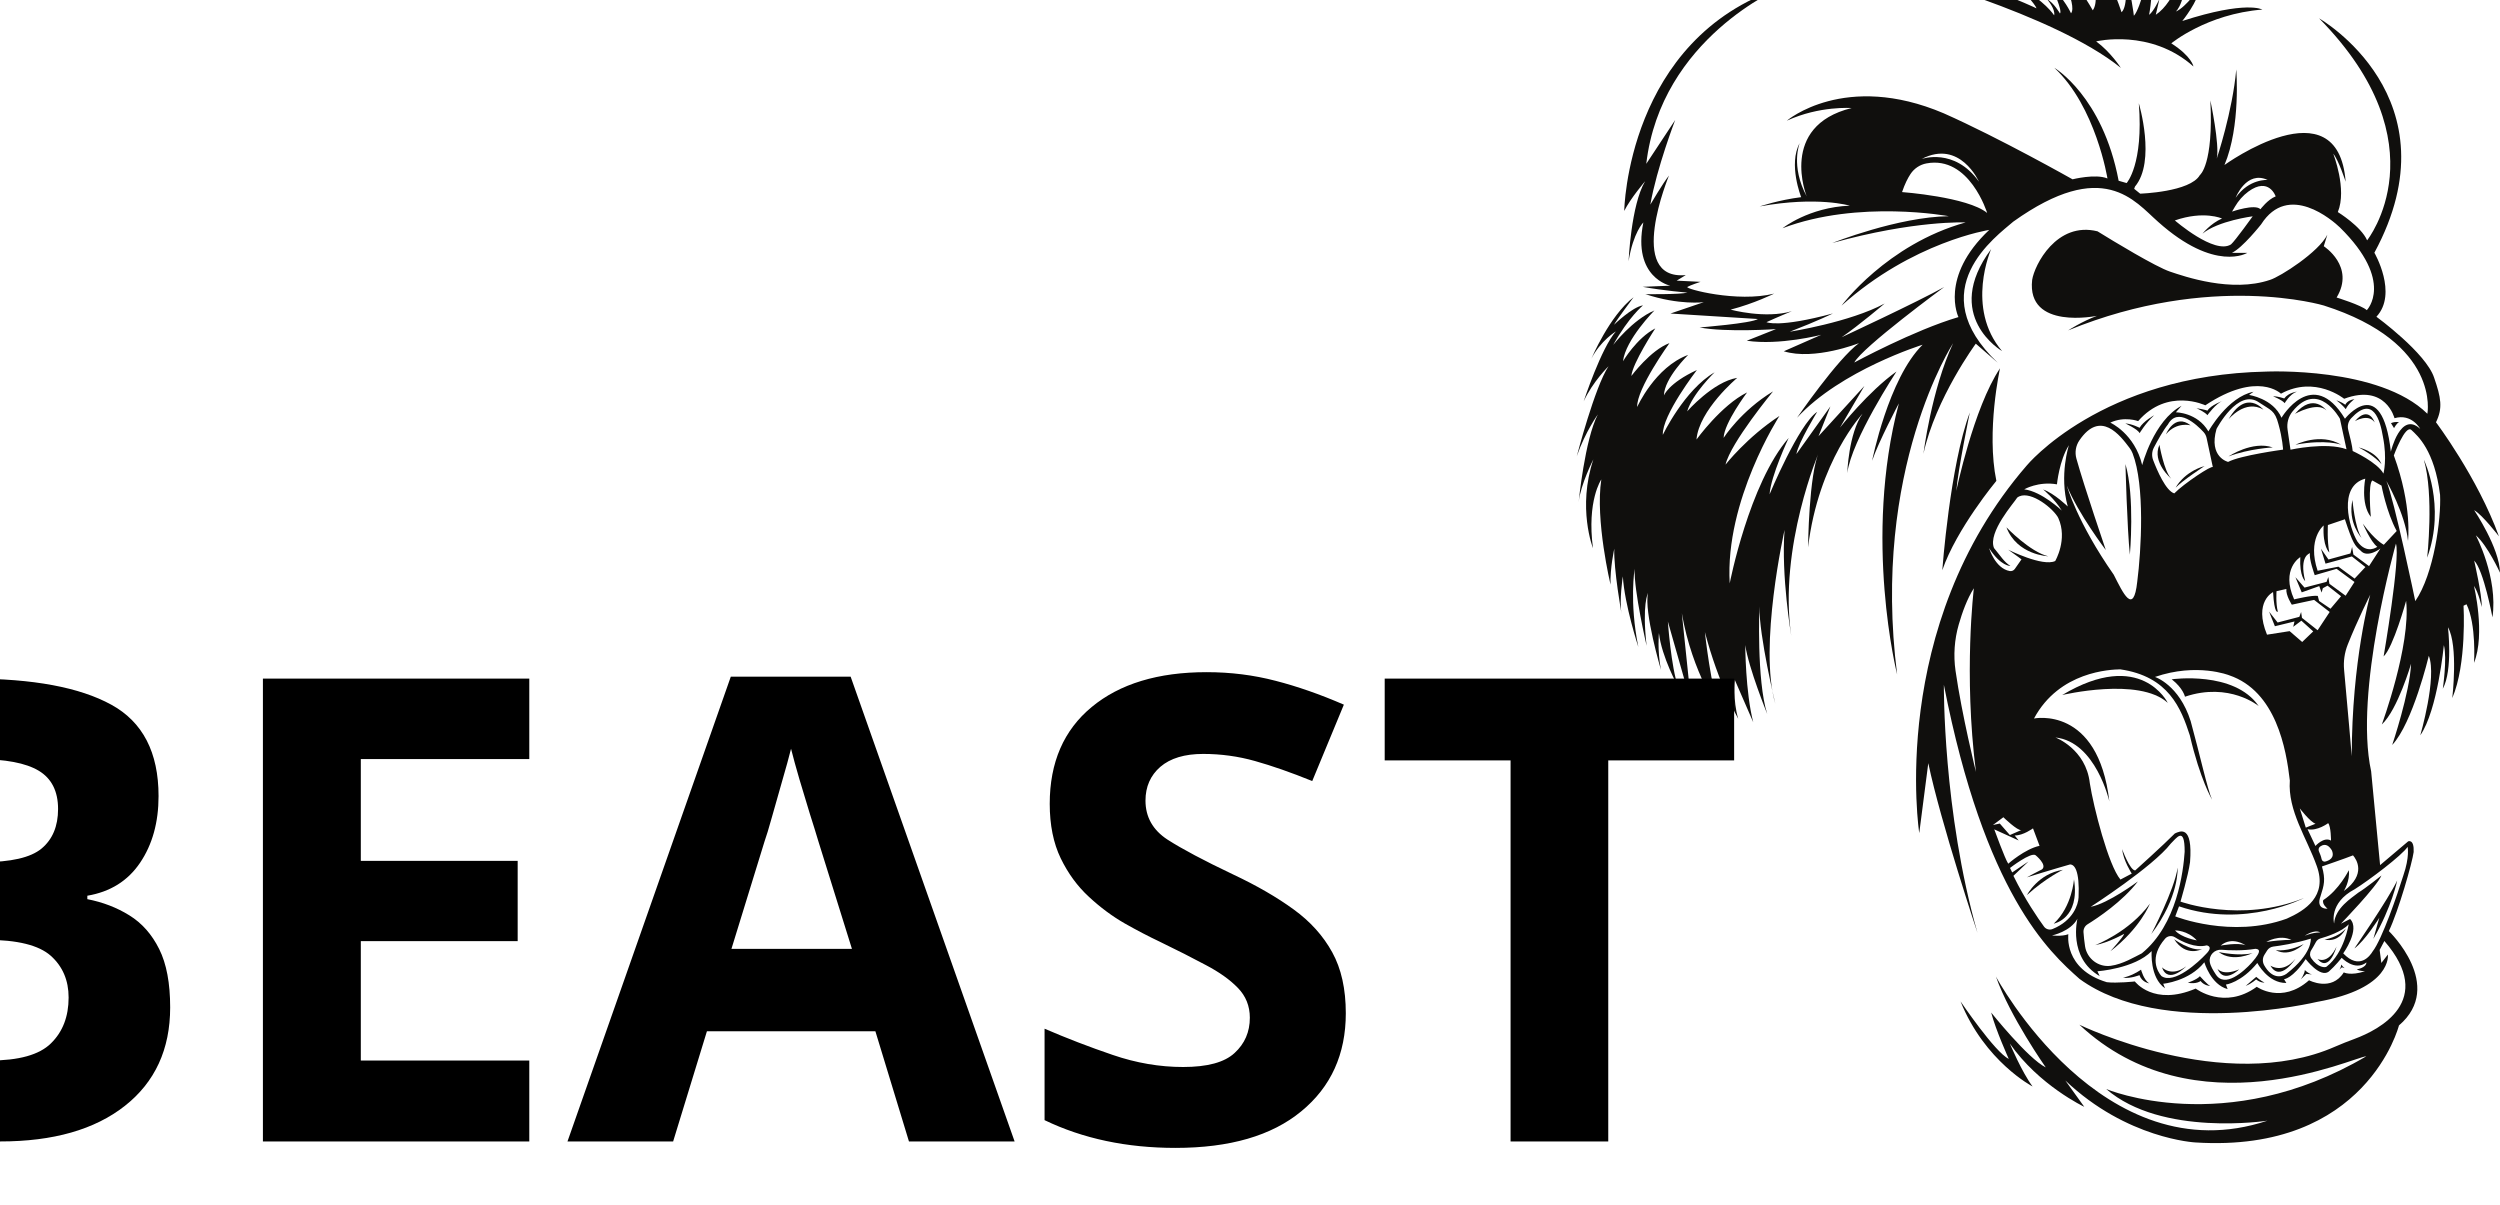
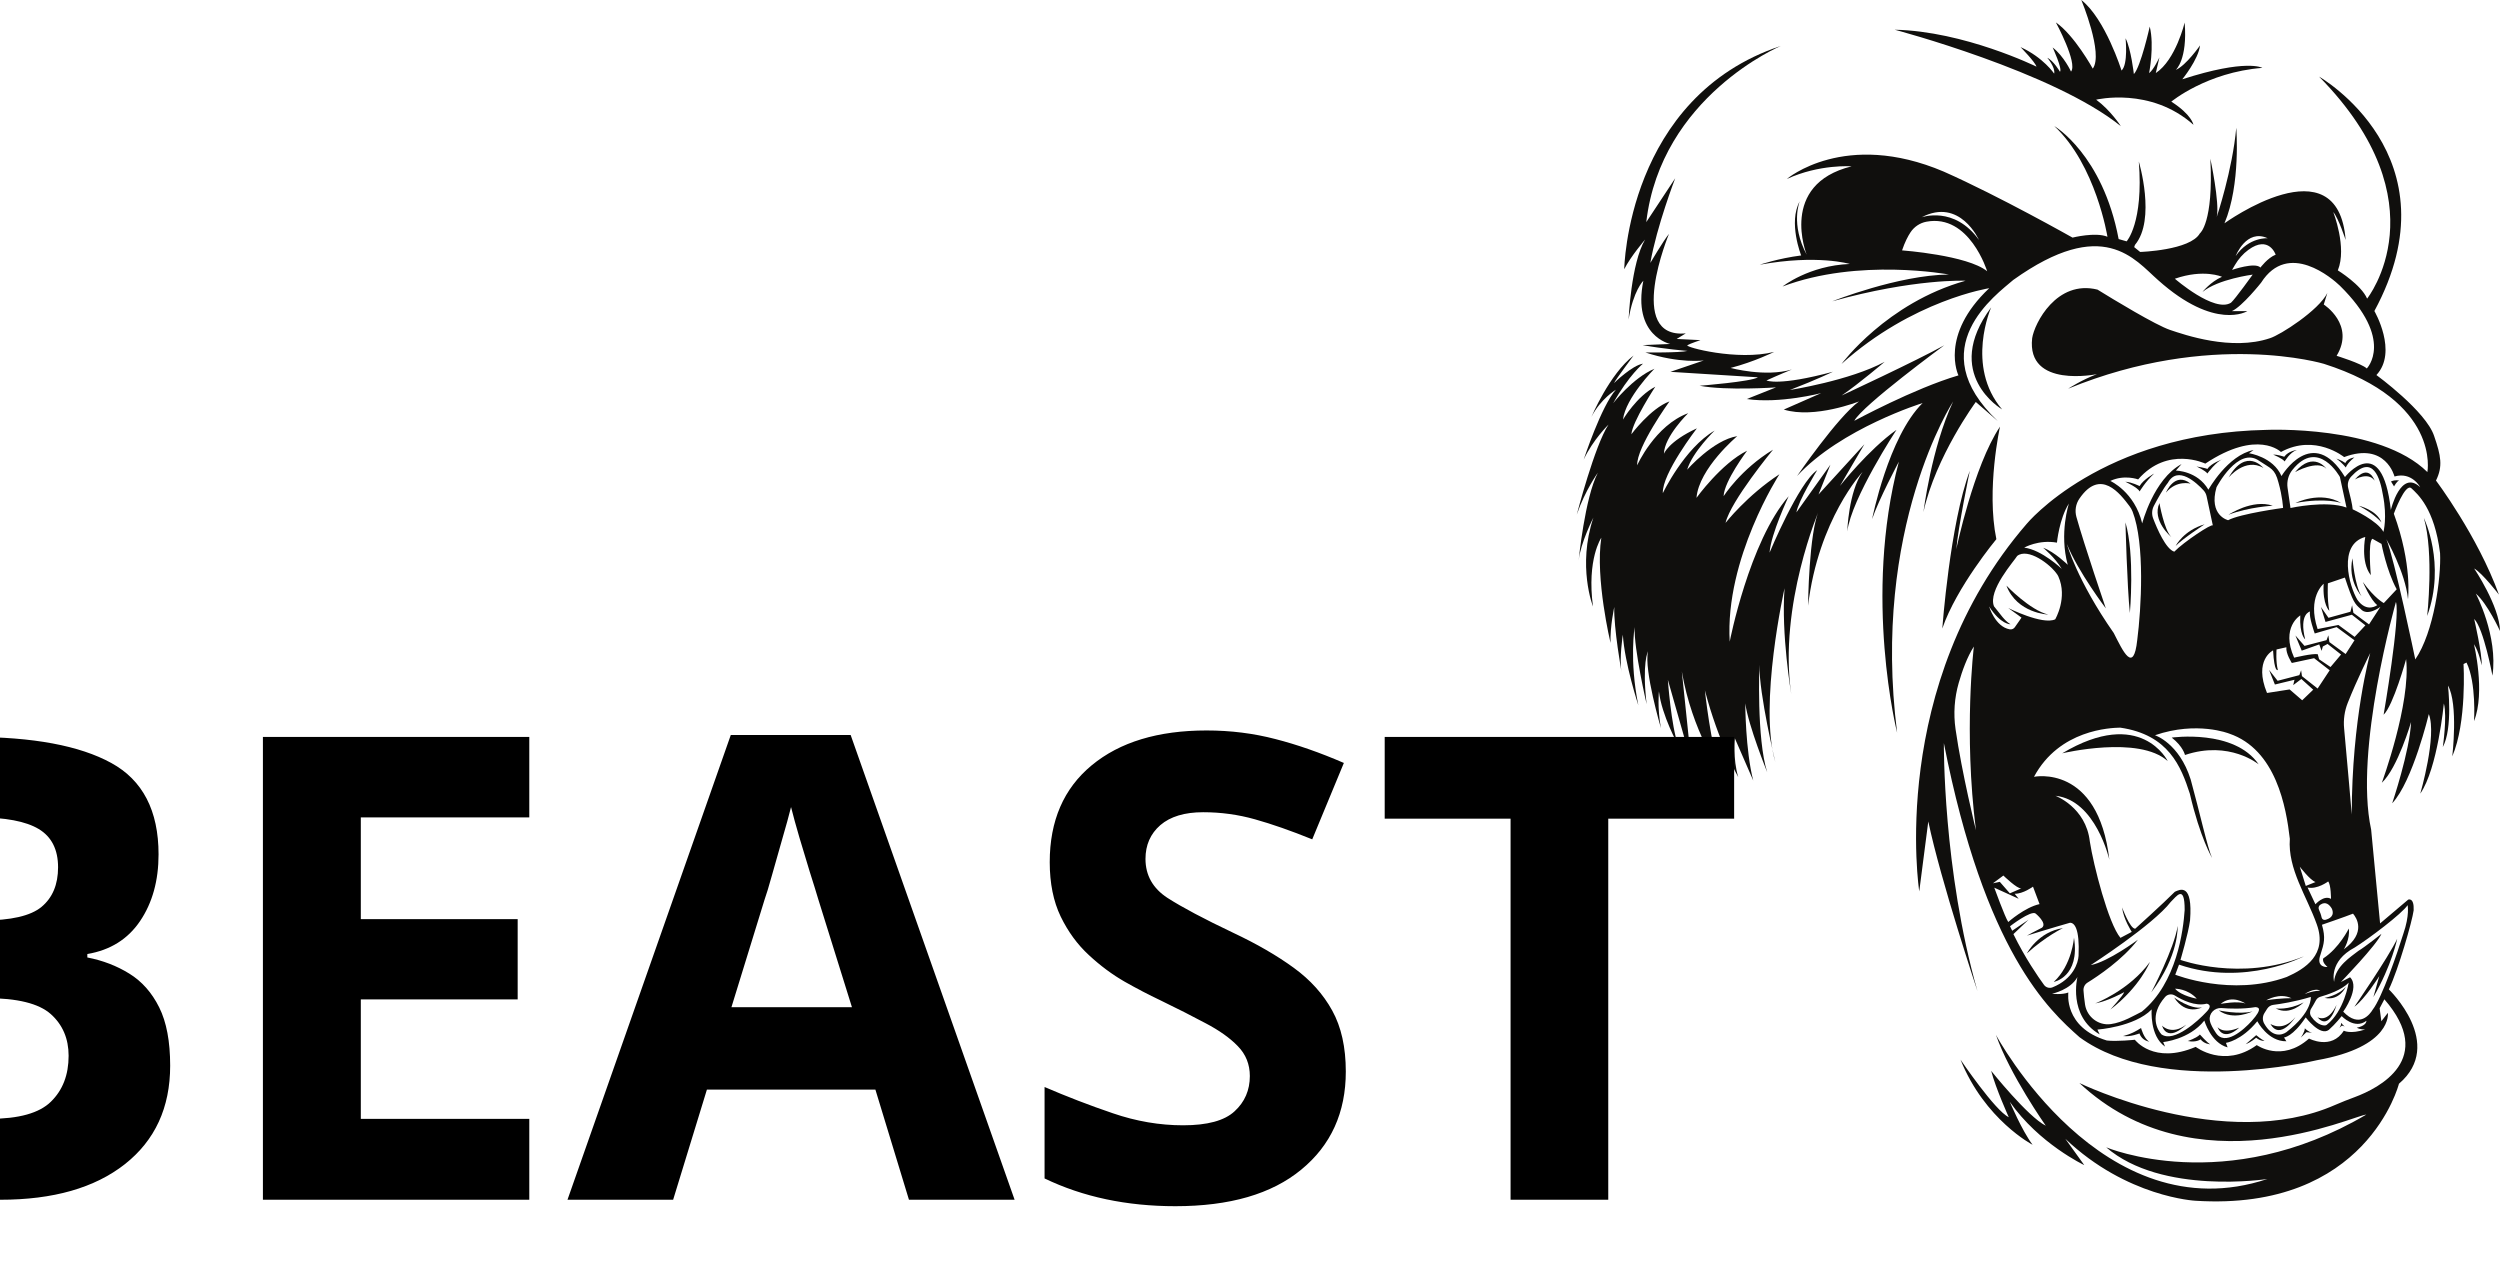
- <svg xmlns="http://www.w3.org/2000/svg" xmlns:xlink="http://www.w3.org/1999/xlink" width="181.543mm" height="87.44mm" viewBox="0 0 181.543 87.44" version="1.1" id="svg8">
+ <svg xmlns="http://www.w3.org/2000/svg" xmlns:xlink="http://www.w3.org/1999/xlink" width="181.543mm" height="91.599mm" viewBox="0 0 181.543 91.599" version="1.1" id="svg8">
  <defs id="defs2">
    <linearGradient id="I">
      <stop id="c" />
      <stop stop-opacity="0" id="d" offset="1" />
    </linearGradient>
    <linearGradient id="J">
      <stop stop-color="#737373" id="e" />
      <stop stop-opacity="0" stop-color="#737373" id="f" offset="1" />
    </linearGradient>
    <linearGradient id="K">
      <stop stop-color="#555" id="g" />
      <stop stop-color="#bbb" id="h" offset="1" />
    </linearGradient>
    <linearGradient id="L">
      <stop stop-color="#afafaf" id="i" />
      <stop stop-color="#888" id="j" offset="1" />
    </linearGradient>
    <linearGradient id="M">
      <stop stop-color="#eee" id="k" />
      <stop stop-opacity="0" stop-color="#eee" id="l" offset="1" />
    </linearGradient>
    <linearGradient id="N">
      <stop stop-color="#8f6b32" id="m" />
      <stop stop-color="#80602c" id="n" offset="1" />
    </linearGradient>
    <linearGradient id="O">
      <stop stop-color="#ddd" id="o" />
      <stop stop-color="#c0c0c0" id="p" offset="1" />
    </linearGradient>
    <linearGradient id="P">
      <stop stop-opacity="0.6" stop-color="#eee" id="q" />
      <stop stop-opacity="0" stop-color="#eee" id="r" offset="1" />
    </linearGradient>
    <linearGradient id="Q">
      <stop stop-color="#fff" id="s" />
      <stop stop-opacity="0" stop-color="#fff" id="t" offset="1" />
    </linearGradient>
    <linearGradient y2="6037.53" x2="2375.5" y1="6145.31" x1="2482.96" gradientUnits="userSpaceOnUse" id="R" xlink:href="#I" />
    <radialGradient gradientUnits="userSpaceOnUse" gradientTransform="matrix(1.495297,-0.03240257,0.02371273,1.094283,-13.24193,-4.885029)" r="51.641" cy="-3.334" cx="43.893" id="S" xlink:href="#Q" />
    <radialGradient gradientUnits="userSpaceOnUse" gradientTransform="matrix(3.997274,-0.03923134,0.00832319,0.8480486,-269.4891,9.04246)" r="30.466" cy="0.354" cx="98.89" id="T" xlink:href="#P" />
    <radialGradient gradientTransform="matrix(2.10798,-0.1619128,0.07658391,0.9970631,-93.37291,13.30822)" gradientUnits="userSpaceOnUse" r="16.828" cy="50.45" cx="78.948" id="U" xlink:href="#O" />
    <radialGradient gradientUnits="userSpaceOnUse" gradientTransform="matrix(1,0,0,0.9922685,0,0.69856)" r="27.06" cy="72.04" cx="54.866" id="V" xlink:href="#N" />
    <radialGradient gradientUnits="userSpaceOnUse" gradientTransform="matrix(1.805516,-0.07880052,0.0433107,0.9923561,-51.26944,5.462792)" r="27.301" cy="48.48" cx="57.878" id="W" xlink:href="#M" />
    <radialGradient gradientUnits="userSpaceOnUse" gradientTransform="matrix(1,0,0,1.094792,0,-5.788348)" r="51.25" cy="17.831" cx="47.28" id="X" xlink:href="#L" />
    <filter id="Y" x="-0.095" y="-0.143" width="1.189" height="1.286">
      <feGaussianBlur id="u" stdDeviation="0.746" />
    </filter>
    <linearGradient gradientUnits="userSpaceOnUse" y2="9.767" x2="90.54" y1="-25.663" x1="93.63" id="Z" xlink:href="#K" />
    <linearGradient gradientUnits="userSpaceOnUse" y2="32.457" x2="68.836" y1="-26.391" x1="75.32" id="a" xlink:href="#J" />
    <radialGradient gradientUnits="userSpaceOnUse" gradientTransform="matrix(1,0,0,0.1818182,0,99.95454)" r="18.333" cy="122.17" cx="26.25" id="b" xlink:href="#I" />
  </defs>
-   <g id="layer1" transform="translate(-47.16591,-208.1582)">
+   <g id="layer1" transform="translate(-47.16591,-203.9248)">
    <g transform="matrix(0.1352827,-0.0352021,-0.0352021,-0.1352827,176.2346,300.0854)" id="g4523">
      <g transform="scale(0.1)" id="g4525">
        <path id="path4527" style="fill:#100f0d;fill-opacity:1;fill-rule:nonzero;stroke:none" d="m 2283.38,6354.4 c 0,0 743.66,-419.15 1010.7,-780.84 0,0 -30.42,92.96 -89.58,165.63 0,0 290.72,-5.06 456.34,-253.52 0,0 5.08,52.39 -81.12,145.35 0,0 216.34,101.41 501.97,50.71 0,0 -67.61,67.61 -417.46,47.32 0,0 106.47,77.75 133.51,147.05 0,0 -96.33,-82.82 -153.79,-91.27 0,0 72.67,35.49 106.47,226.47 0,0 -92.96,-175.77 -211.27,-216.33 l 38.88,74.37 c 0,0 -45.64,-55.78 -72.68,-65.92 0,0 62.54,128.45 64.23,233.24 0,0 -98.03,-190.99 -141.97,-218.03 0,0 18.59,130.14 5.07,190.99 0,0 -20.29,-135.22 -62.54,-157.19 0,0 -13.52,280.57 -109.86,407.33 0,0 42.26,-299.16 -32.12,-360 0,0 -49.01,192.67 -125.06,280.56 0,0 57.47,-233.24 11.83,-267.04 0,0 -15.21,86.2 -60.85,145.35 0,0 21.98,-121.69 5.07,-131.83 0,0 -17.74,64.22 -45.62,87.04 0,0 29.15,-58.31 13.93,-88.73 0,0 -32.96,95.07 -134.36,177.46 0,0 54.51,-95.07 54.51,-119.15 0,0 -316.91,272.96 -664.23,370.98" />
        <path id="path4529" style="fill:#100f0d;fill-opacity:1;fill-rule:nonzero;stroke:none" d="m 1768.73,4340.6 c 0,0 -314.36,-283.94 -380.28,-446.2 0,0 58.31,197.75 154.65,278.88 0,0 -283.94,-180 -448.73,-600.85 0,0 98.87,367.61 182.53,469.02 0,0 -332.107,-428.45 -382.818,-891.55 0,0 27.047,314.37 104.789,540.84 0,0 -283.945,-550.99 -273.801,-861.97 0,0 6.762,361.69 47.325,510.42 0,0 -111.551,-368.45 -101.407,-550.98 0,0 -33.804,256.9 -20.285,375.21 0,0 -60.844,-236.63 -60.844,-398.87 l -37.183,236.62 c 0,0 -37.184,-98.04 -33.805,-199.44 0,0 -54.082,202.82 -54.082,480 0,0 -43.945,-290.71 -27.043,-429.3 0,0 -91.266,236.62 -64.226,554.37 l -70.985,-466.48 -10.14,442.82 c 0,0 -43.942,-236.62 -33.805,-341.41 0,0 -43.942,170.7 -26.195,294.93 0,0 -30.422,-81.13 -38.028,-187.61 0,0 -10.144,314.37 35.492,403.1 0,0 -45.636,-48.17 -76.054,-263.67 0,0 7.601,294.09 40.562,403.11 0,0 -70.988,-159.72 -83.664,-398.03 0,0 -14.363,228.17 14.367,375.21 0,0 -50.703,-116.62 -55.773,-189.29 0,0 18.59,238.31 49.016,339.71 0,0 -47.325,-92.96 -65.918,-175.77 0,0 6.762,344.79 91.269,540.85 0,0 -101.414,-87.9 -131.832,-334.65 0,0 -27.043,223.09 118.309,446.19 0,0 -96.336,-108.17 -130.141,-196.05 0,0 113.238,307.6 211.266,415.77 0,0 -86.196,-70.99 -160.563,-182.53 0,0 180.844,324.5 277.184,410.7 0,0 -98.028,-55.77 -170.703,-143.66 0,0 158.871,246.76 253.519,309.29 0,0 -87.887,-25.35 -158.871,-104.79 0,0 147.887,192.68 292.391,253.52 0,0 -119.153,-95.06 -134.364,-112.81 0,0 115.352,65.91 171.129,59.58 0,0 -86.199,-39.3 -201.55,-159.72 0,0 130.562,101.41 252.253,119.16 0,0 -183.804,-109.02 -224.367,-214.23 0,0 98.871,98.87 205.352,122.96 0,0 -160.985,-145.78 -182.535,-207.89 0,0 130.562,105.21 234.507,115.35 0,0 -225.632,-186.34 -245.918,-278.87 0,0 141.973,177.46 324.508,195.21 0,0 -150.843,-86.2 -174.925,-172.4 0,0 38.027,55.78 199.011,84.93 0,0 -235.777,-182.53 -256.058,-281.4 0,0 166.48,197.74 342.254,246.76 0,0 -138.594,-77.75 -189.297,-160.57 0,0 169.015,114.93 295.777,103.1 0,0 -234.93,-111.55 -285.633,-256.9 0,0 169.012,140.28 316.055,170.7 0,0 -155.496,-123.38 -177.461,-197.74 0,0 121.687,113.24 309.289,169.01 0,0 -280.559,-202.81 -334.641,-305.92 0,0 143.657,109.86 334.641,174.09 0,0 -385.352,-353.24 -469.012,-776.62 0,0 228.168,476.62 486.762,654.09 0,0 -139.44,-167.33 -169.859,-258.6 0,0 238.309,314.37 347.329,352.4 0,0 -136.91,-131.83 -159.73,-185.07 l 233.25,195.21 -98.88,-134.37 296.62,192.68 -177.46,-177.47 c 0,0 190.14,144.51 357.46,207.89" />
        <path id="path4531" style="fill:#100f0d;fill-opacity:1;fill-rule:nonzero;stroke:none" d="m 2405.07,4832.43 c 0,0 -207.89,-261.12 -78.59,-527.32 0,0 -258.59,256.05 78.59,527.32" />
        <path id="path4533" style="fill:#100f0d;fill-opacity:1;fill-rule:nonzero;stroke:none" d="m 2293.52,4221.45 c 0,0 -152.11,-297.47 -165.63,-561.13 0,0 -263.67,-189.3 -388.73,-378.59 0,0 175.77,517.18 344.79,757.18 0,0 -133.53,-270.42 -170.71,-376.9 0,0 194.37,393.8 380.28,559.44" />
        <path id="path4535" style="fill:#100f0d;fill-opacity:1;fill-rule:nonzero;stroke:none" d="m 2178.59,2497.51 c 0,0 410.71,-8.46 520.56,-177.47 0,0 -62.53,310.98 -520.56,177.47" />
        <path id="path4537" style="fill:#100f0d;fill-opacity:1;fill-rule:nonzero;stroke:none" d="m 2749.86,2433.28 c 0,0 326.2,-37.19 402.25,-248.45 0,0 -114.93,160.56 -358.31,143.65 0,0 1.69,45.64 -43.94,104.8" />
        <path id="path4539" style="fill:#100f0d;fill-opacity:1;fill-rule:nonzero;stroke:none" d="m 4035.22,3602.85 c -40.57,3.81 -53.25,-16.48 -53.25,-16.48 -15.21,19.02 -39.29,34.23 -39.29,34.23 24.08,-29.15 35.48,-57.04 35.48,-57.04 20.29,25.35 57.06,39.29 57.06,39.29" />
        <path id="path4541" style="fill:#100f0d;fill-opacity:1;fill-rule:nonzero;stroke:none" d="m 3679.01,3673.84 c 0,0 38.03,39.3 76.06,41.83 0,0 -43.1,6.34 -72.26,-17.74 0,0 -29.15,20.28 -53.23,25.35 0,0 40.56,-29.16 49.43,-49.44" />
        <path id="path4543" style="fill:#100f0d;fill-opacity:1;fill-rule:nonzero;stroke:none" d="m 3229.01,3763.84 c 0,0 39.3,-31.69 45.64,-49.44 0,0 59.58,49.44 96.34,51.97 0,0 -64.65,-5.06 -90,-29.15 0,0 -11.41,8.88 -51.98,26.62" />
        <path id="path4545" style="fill:#100f0d;fill-opacity:1;fill-rule:nonzero;stroke:none" d="m 2798.88,3575.81 c 0,0 -76.07,-326.19 -96.34,-461.41 0,0 101.41,283.95 96.34,461.41" />
        <path id="path4547" style="fill:#100f0d;fill-opacity:1;fill-rule:nonzero;stroke:none" d="m 2851.27,3780.32 c 0,0 55.77,-45.63 59.15,-67.61 0,0 40.57,40.57 96.34,70.99 0,0 -60.84,-15.21 -89.58,-43.94 0,0 -33.8,30.42 -65.91,40.56" />
        <path id="path4549" style="fill:#100f0d;fill-opacity:1;fill-rule:nonzero;stroke:none" d="m 3020.28,3391.59 c 43.95,27.04 174.09,70.99 174.09,70.99 -114.94,-3.39 -174.09,-70.99 -174.09,-70.99" />
        <path id="path4551" style="fill:#100f0d;fill-opacity:1;fill-rule:nonzero;stroke:none" d="m 2994.93,3628.21 c -62.54,-77.75 15.21,-185.92 15.21,-185.92 -27.04,47.33 -15.21,185.92 -15.21,185.92" />
        <path id="path4553" style="fill:#100f0d;fill-opacity:1;fill-rule:nonzero;stroke:none" d="m 3177.04,3685.25 c -63.89,84.21 -135.63,-12.67 -135.63,-12.67 70.98,50.7 135.63,12.67 135.63,12.67" />
        <path id="path4555" style="fill:#100f0d;fill-opacity:1;fill-rule:nonzero;stroke:none" d="m 4229.15,3427.93 c 0,0 -15.2,10.13 -41.83,6.34 l 8.88,-29.16 c 0,0 20.28,22.82 32.95,22.82" />
        <path id="path4557" style="fill:#100f0d;fill-opacity:1;fill-rule:nonzero;stroke:none" d="m 3889.01,2896.37 c -20.28,64.23 4.23,201.98 4.23,201.98 -54.93,-107.33 -4.23,-201.98 -4.23,-201.98" />
        <path id="path4559" style="fill:#100f0d;fill-opacity:1;fill-rule:nonzero;stroke:none" d="m 3561.12,3466.8 c -92.96,61.69 -234.08,12.68 -234.08,12.68 114.51,12.25 234.08,-12.68 234.08,-12.68" />
        <path id="path4561" style="fill:#100f0d;fill-opacity:1;fill-rule:nonzero;stroke:none" d="m 3563.66,3668.77 c 0,0 -58.31,129.29 -187.6,-2.53 0,0 110.28,81.12 187.6,2.53" />
        <path id="path4563" style="fill:#100f0d;fill-opacity:1;fill-rule:nonzero;stroke:none" d="m 4193.24,2710.46 c 163.94,238.31 111.55,496.9 111.55,496.9 5.07,-192.67 -111.55,-496.9 -111.55,-496.9" />
        <path id="path4565" style="fill:#100f0d;fill-opacity:1;fill-rule:nonzero;stroke:none" d="m 3679.01,3450.74 c 160.99,-11.41 229.44,-59.58 229.44,-59.58 -88.73,90 -229.44,59.58 -229.44,59.58" />
        <path id="path4567" style="fill:#100f0d;fill-opacity:1;fill-rule:nonzero;stroke:none" d="m 3993.38,3354.4 c 70.99,-64.65 92.54,-114.08 92.54,-114.08 -7.61,69.72 -92.54,114.08 -92.54,114.08" />
        <path id="path4569" style="fill:#100f0d;fill-opacity:1;fill-rule:nonzero;stroke:none" d="m 4008.59,3491.31 c 0,0 77.33,22.81 97.61,-31.69 0,0 -6.34,95.07 -97.61,31.69" />
        <path id="path4571" style="fill:#100f0d;fill-opacity:1;fill-rule:nonzero;stroke:none" d="m 3879.3,3582.58 c 0,0 -40.57,109.01 -162.26,24.08 0,0 129.3,34.22 162.26,-24.08" />
        <path id="path4573" style="fill:#100f0d;fill-opacity:1;fill-rule:nonzero;stroke:none" d="m 2290.14,3213.28 c -86.19,45.63 -172.4,200.28 -172.4,200.28 16.91,-153.81 172.4,-200.28 172.4,-200.28" />
        <path id="path4575" style="fill:#100f0d;fill-opacity:1;fill-rule:nonzero;stroke:none" d="m 2798.03,951.02 c -70.99,0 -168.6,49.44 -168.6,49.44 58.31,-73.519 168.6,-49.44 168.6,-49.44" />
        <path id="path4577" style="fill:#100f0d;fill-opacity:1;fill-rule:nonzero;stroke:none" d="m 2548.73,1037.22 c -59.15,3.38 -126.76,86.2 -126.76,86.2 35.49,-108.17 126.76,-86.2 126.76,-86.2" />
        <path id="path4579" style="fill:#100f0d;fill-opacity:1;fill-rule:nonzero;stroke:none" d="m 3481.69,962.859 -57.46,-98.039 c 135.2,136.91 196.05,261.97 196.05,261.97 -69.29,-82.81 -304.22,-285.618 -304.22,-285.618 64.22,25.348 165.63,121.687 165.63,121.687" />
        <path id="path4581" style="fill:#100f0d;fill-opacity:1;fill-rule:nonzero;stroke:none" d="m 2709.3,886.789 c -92.96,-13.508 -108.18,32.121 -108.18,32.121 11.84,-87.89 108.18,-32.121 108.18,-32.121" />
        <path id="path4583" style="fill:#100f0d;fill-opacity:1;fill-rule:nonzero;stroke:none" d="m 2447.32,971.309 c -89.58,-37.188 -123.37,27.043 -123.37,27.043 8.44,-98.032 123.37,-27.043 123.37,-27.043" />
        <path id="path4585" style="fill:#100f0d;fill-opacity:1;fill-rule:nonzero;stroke:none" d="m 3005.92,866.09 c -83.66,-60.84 -134.37,-1.27 -134.37,-1.27 26.61,-98.871 134.37,1.27 134.37,1.27" />
        <path id="path4587" style="fill:#100f0d;fill-opacity:1;fill-rule:nonzero;stroke:none" d="m 3299.15,952.711 c -47.32,-34.652 -121.69,-27.891 -121.69,-27.891 71.84,-36.332 121.69,27.891 121.69,27.891" />
        <path id="path4589" style="fill:#100f0d;fill-opacity:1;fill-rule:nonzero;stroke:none" d="m 3066.76,929.469 c -88.73,-20.27 -148.31,6.351 -148.31,6.351 62.12,-58.308 148.31,-6.351 148.31,-6.351" />
        <path id="path4591" style="fill:#100f0d;fill-opacity:1;fill-rule:nonzero;stroke:none" d="m 3229.01,874.121 c -68.44,-82.812 -112.39,-37.18 -112.39,-37.18 41.41,-87.043 112.39,37.18 112.39,37.18" />
        <path id="path4593" style="fill:#100f0d;fill-opacity:1;fill-rule:nonzero;stroke:none" d="m 4340.28,3009.62 c -25.35,-121.69 -133.52,-388.73 -263.66,-501.98 0,0 27.04,539.15 11.83,642.26 0,0 52.39,-190.99 30.43,-329.58 0,0 67.6,167.32 40.55,447.89 0,0 98.03,141.97 121.69,104.79 23.67,-37.19 89.58,-131.83 59.16,-363.38 z m -348.17,-177.47 c 0,0 -38.87,33.8 -77.74,133.52 0,0 15.21,-101.4 42.25,-135.21 0,0 -62.54,-27.04 -92.96,52.4 -23.66,79.43 -27.04,304.22 121.69,305.91 0,0 -57.46,-118.31 -21.97,-199.44 0,0 28.73,174.09 55.77,180.85 l 38.88,-37.6 c 0,0 -10.14,-139.87 16.9,-248.03 z m -102.25,-87.88 -63.38,78.59 3.38,39.72 -16.9,-30.43 -118.31,-1.69 -23.66,64.23 3.38,-81.13 141.97,1.69 54.08,-70.98 -69.3,-43.95 -65.9,81.12 -109.87,6.77 c -11.82,174.08 89.58,219.72 89.58,219.72 -33.81,-104.8 -6.77,-143.66 -6.77,-143.66 3.39,62.52 28.74,140.28 28.74,140.28 l 92.96,6.76 c 8.45,-135.22 16.06,-146.2 38.03,-178.31 23.66,-49.02 102.25,-15.22 102.25,-15.22 z m -335.49,-932.96 c 0,0 46.85,273.3 74.31,443.03 7.21,44.55 24.83,86.73 51.48,123.16 78.15,106.8 178.43,221.41 178.43,221.41 0,0 -179.16,-307.6 -304.22,-787.6 z m -6.76,677.74 -62.54,82.82 3.38,30.42 -15.21,-21.97 h -116.62 l -28.73,65.92 10.14,-81.13 104.78,-1.69 -13.51,-25.36 49.01,20.29 45.64,-69.3 -69.3,-38.87 -49.01,70.99 -118.32,11.83 c -25.35,184.22 86.21,206.2 86.21,206.2 -23.67,-116.62 -1.7,-104.8 -1.7,-104.8 0,45.64 20.28,104.8 20.28,104.8 l 52.39,-1.69 c -11.82,-30.43 6.77,-86.2 6.77,-86.2 l 118.31,-5.07 62.53,-81.13 z m 169.01,-1206.76 c 0,0 -1.69,-52.39 -59.16,-138.59 -52.39,-84.5 -190.98,-294.079 -253.51,-341.411 -18.6,-18.59 -91.27,-77.738 -150.42,28.731 0,0 118.3,98.031 79.43,163.949 l -52.39,-11.84 c 0,0 229.85,140.291 267.04,189.301 0,0 -98.03,-43.94 -138.6,-55.77 -42.25,-18.6 -136.9,-47.33 -162.25,-123.379 0,0 -1.69,109.849 148.73,145.349 81.13,25.35 282.25,108.16 321.13,143.66 z M 3300.84,733 c 11.84,-13.531 39.73,-20.289 39.73,-20.289 -81.14,-5.07 -109.02,21.98 -109.02,21.98 -87.89,-82.82 -185.07,5.911 -185.07,5.911 -169.86,-86.204 -271.26,35.488 -271.26,35.488 -195.22,-76.051 -309.3,70.992 -309.3,70.992 C 2230.14,811.59 2169.3,962.43 2169.3,962.43 c 0,0 -93.81,13.941 -141.98,32.961 -201.54,122.959 -130.56,291.549 -130.56,291.549 -36.76,-3.81 -83.66,15.21 -83.66,15.21 0,0 97.6,-5.07 149.58,50.71 0,0 -100.15,-182.12 36.76,-317.33 l -5.07,27.05 c 0,0 190.14,-35.5 299.15,30.42 0,0 -45.63,-130.141 18.59,-204.512 l -3.38,25.364 c 0,0 133.53,-21.981 234.93,54.078 0,0 3.38,-120.848 81.98,-165.219 l -2.54,24.93 c 0,0 79.44,-10.129 185.91,67.609 0,0 27.05,-116.621 120,-138.59 l -6.75,21.969 c 0,0 43.94,-8.449 135.2,72.68 0,0 47.33,-114.938 99.72,-92.957 40.56,20.277 82.82,52.386 82.82,52.386 0,0 47.32,-86.187 118.31,-55.769 C 3349.86,727.93 3300.84,733 3300.84,733 Z m -1516.46,623.98 c -19.06,48.19 -59.82,159.67 -87.48,295.45 l 94.65,52.39 -96.34,-33.8 -5.07,25.35 c 0,0 126.76,54.09 145.35,30.42 0,0 47.33,-64.21 13.52,-79.43 -27.04,-5.07 -86.19,-20.28 -86.19,-20.28 0,0 147.04,6.77 233.24,8.45 21.97,-5.07 42.25,-40.56 0,-177.47 -10.96,-34.41 -56.66,-109.38 -171.98,-124.36 -17.02,-2.21 -33.39,7.33 -39.7,23.28 z m -122.97,554.04 108.17,-87.89 -13.52,30.43 c 42.25,-11.83 101.41,11.83 101.41,11.83 l 10.14,-96.34 c -77.75,3.38 -180.85,-49.01 -180.85,-49.01 -10.14,28.73 -25.35,190.98 -25.35,190.98 z m 61.69,49.02 c 0,0 53.24,-87.89 73.52,-87.89 l -64.23,-10.14 -35.49,70.99 -36.34,1.69 z m -48.92,799.06 c 9.06,80.57 35.25,158.27 76.57,228.03 32.99,55.69 76.61,119.74 123.62,162.77 0,0 -163.95,-414.08 -229.86,-926.2 0,0 3.66,304.06 29.67,535.4 z m 353.99,566.57 c -11.83,87.89 162.25,202.82 182.53,223.1 64.43,28.08 156.31,-84.31 177.79,-147.79 0.97,-2.9 1.69,-5.86 2.2,-8.88 20.47,-119.49 -71.81,-211.78 -71.81,-211.78 -70.99,-13.53 -221.41,118.31 -221.41,118.31 37.18,-43.94 54.08,-65.92 54.08,-65.92 l -46.2,-39.4 c -7.91,-6.75 -19.01,-8.06 -28.46,-3.73 -69.64,31.92 -73.65,142.01 -73.65,142.01 35.49,-107.74 84.08,-117.47 84.08,-117.47 -27.04,28.74 -35.49,60.85 -59.15,111.55 z m 399.72,237.89 c 0,0 43.1,117.89 111.54,181.27 0,0 -88.73,-136.9 -86.19,-306.77 0,0 -49.44,82.4 -101.41,117.89 0,0 46.9,-64.64 65.91,-130.56 0,0 -74.78,121.69 -160.98,155.92 0,0 82.39,22.81 171.13,-17.75 z M 2598,3755.05 c 147.04,128.71 211.73,-28.64 242.49,-103.06 4.18,-10.1 7.04,-20.65 8.3,-31.52 20.58,-177.07 -83.31,-499.5 -144.56,-651.42 -63.39,-167.32 -86.2,-38.03 -109.01,65.92 -116.63,314.36 -119.16,508.73 -119.16,508.73 20.28,-155.49 111.55,-374.37 111.55,-374.37 0,0 -25.7,345.83 -28.22,498.37 -0.55,33.36 13.51,65.37 38.61,87.35 z m 631.86,-2242.9 -5.07,104.79 c 0,0 33.8,-81.12 59.16,-98.03 z m 109.86,-98.03 c -30.42,30.43 -85.35,-6.76 -85.35,-6.76 l -17.75,94.65 c 45.64,-23.66 111.54,3.38 111.54,3.38 10.15,-20.28 -8.44,-91.27 -8.44,-91.27 z m -74.78,-38.49 c -1.64,9.51 3.31,19.21 12.31,22.69 34.28,13.26 48.07,-14.09 54.02,-34.9 5.7,-41.07 -26.33,-47.48 -47.75,-47.32 -9.15,0.07 -15.94,7.98 -15.35,17.12 0.93,14.14 -1.22,30.74 -3.23,42.41 z M 3096.17,888.07 c 9.9,9.5 22.73,22.219 34.36,35.051 7.1,7.828 16.97,12.559 27.55,12.789 35.17,0.77 117.78,5.692 160.93,34.129 0,0 -59.58,-138.168 -166.05,-183.801 -7.85,-4.488 -45.49,4.922 -66.34,61.614 -5.17,14.039 -1.25,29.859 9.55,40.218 z m -240.6,38.93 19.25,18.082 c 9.67,9.09 22.87,13.398 36.04,11.688 34.89,-4.559 109.97,-12.891 199,-9.129 0,0 -10.14,-77.743 -169.02,-145.352 -28.66,-10.559 -78.88,-7.648 -100.15,72.449 -5,18.821 0.69,38.934 14.88,52.262 z m 155.42,39.238 c 0,0 -43.1,13.512 -129.3,22.813 0,0 76.05,22.819 129.3,-22.813 z m 154.65,0 c 0,0 -30.42,10.133 -82.4,3.801 0,0 57.04,21.551 82.4,-3.801 z M 2963.35,3621.61 c 26.32,29.07 69.51,74.75 100.88,97.87 72.41,76.55 144.83,-39.4 169.01,-84.63 5.56,-10.39 8.22,-22.03 7.7,-33.81 l -6.86,-155.37 c -0.11,13.39 -167.49,-44.42 -228.16,-81.13 -39,24.14 -56.22,136.65 -62.66,195.15 -2.49,22.61 4.83,45.06 20.09,61.92 z m -505.89,-2384.95 32.12,45.63 c 302.53,-199.43 638.87,-121.69 638.87,-121.69 -351.55,-45.63 -625.35,143.67 -625.35,143.67 0,0 72.67,120 99.71,185.91 64.23,185.91 -10.13,169.02 -38.86,163.94 -70.99,-42.25 -247.61,-133.94 -247.61,-133.94 -26.62,6.34 -38.03,124.22 -38.03,124.22 -8.87,-59.58 16.48,-135.63 16.48,-135.63 l -64.65,-15.21 c -41.83,87.46 -40.56,400.56 -27.89,524.79 25.36,177.47 -113.24,274.65 -113.24,274.65 197.75,-74.37 187.61,-392.11 187.61,-392.11 69.3,498.58 -270.42,515.48 -270.42,515.48 189.29,204.52 449.57,145.78 497.75,134.37 234.5,-98.87 254.78,-275.07 263.66,-423.38 -6.34,-235.77 27.88,-352.39 27.88,-352.39 -10.14,53.24 -2.53,250.98 -5.07,423.38 -10.14,197.74 -121.69,268.73 -121.69,268.73 230.7,17.74 375.22,-88.73 375.22,-88.73 215.48,-141.98 190.13,-446.2 167.32,-608.45 -50.7,-149.58 10.14,-310.15 23.66,-465.63 15.21,-165.64 -116.62,-207.9 -219.71,-224.8 -304.23,-28.73 -557.76,157.19 -557.76,157.19 z m 190.15,-206.2 c 70.13,34.65 125.92,-31.261 125.92,-31.261 -34.65,25.351 -125.92,31.261 -125.92,31.261 z m -76.16,-68.671 c 3.12,36.012 40.88,58.521 75.01,46.621 37.4,-13.051 104.91,-33.711 171.85,-39.64 12.68,-5.071 39.3,-13.95 -36.76,-64.649 -51.97,-34.223 -169.86,-95.07 -196.48,-11.41 -7.61,23.461 -15.53,47.219 -13.62,69.078 z m -133.42,204.731 c 0,0 63.38,-15.21 96.34,-78.59 0,0 -73.53,32.96 -96.34,78.59 z m -60.75,-28.54 c 16.15,11.04 37.97,8.33 51.44,-5.87 29.81,-31.42 87.46,-82.21 148.74,-82.21 0,0 35.5,-13.95 -15.2,-43.11 -45.64,-29.149 -200.29,-112.81 -252.26,-51.97 -14.01,26.86 -38.76,110.67 67.28,183.16 z m -332.21,257.55 c 0,0 365.07,120 485.07,212.96 33.81,18.59 94.65,74.37 59.16,-59.16 -32.12,-96.33 -133.53,-356.62 -348.17,-454.64 -39.21,-8.04 -110.11,-29.84 -172.87,-22 -63.86,7.98 -109.66,66.95 -103.44,131 2.59,26.66 7.09,54.01 10.66,73.45 3.02,16.39 14.84,29.65 30.77,34.58 58.53,18.06 205.76,68.8 309.24,149.72 0,0 -179.15,-72.67 -270.42,-65.91 z M 3223.1,1125.11 c -13.52,-18.59 10.14,-49.02 10.14,-49.02 0,0 -62.54,10.15 -18.59,72.68 32.11,50.7 47.32,76.05 45.63,147.05 0,0 131.83,10.13 170.71,15.2 11.82,-23.66 43.94,-113.24 -92.96,-167.32 0,0 45.63,42.25 52.39,98.03 0,0 -74.36,-86.2 -167.32,-116.62 z m 387.04,2317.18 c 0,0 -221.41,27.04 -292.4,10.14 0,0 -92.95,49.02 -15.2,180.85 0,0 162.25,179.15 248.45,77.74 49.01,-55.77 69.29,-59.15 69.29,-135.21 1.69,-76.05 -10.14,-133.52 -10.14,-133.52 z m 45.63,-721.69 h -118.31 l -32.11,64.22 11.83,-84.5 96.35,8.45 3.37,-35.49 11.83,20.28 27.04,6.76 54.09,-70.99 -69.29,-49.01 -47.33,54.08 v 27.04 c -25.35,11.84 -123.38,13.53 -123.38,13.53 -28.74,170.7 86.2,204.5 86.2,204.5 -30.42,-98.03 -6.76,-126.76 -6.76,-126.76 1.69,136.91 60.84,133.53 60.84,133.53 -13.52,-23.66 -5.07,-116.62 -5.07,-116.62 l 118.31,3.38 72.68,-89.58 -62.53,-57.47 -65.92,81.13 3.38,35.5 z m 280.57,802.82 -6.76,-162.26 c -92.96,64.23 -282.26,70.99 -282.26,70.99 l 11.7,105.31 c 3.7,33.23 20.86,63.65 47.64,83.67 172.92,129.3 229.68,-97.71 229.68,-97.71 z m 192.67,-147.05 c -6.75,-118.31 -45.63,-185.91 -45.63,-185.91 -15.22,64.23 -125.07,153.81 -125.07,153.81 4.36,22.88 5.21,76.68 5.26,112.02 0.02,22.08 11.32,42.63 29.93,54.52 140.96,90.15 143.43,-48.88 135.51,-134.44 z m -1210.13,398.88 c 192.67,131.83 358.3,-8.45 358.3,-8.45 309.3,106.48 395.5,-40.56 395.5,-40.56 196.05,49.01 310.98,-108.18 310.98,-108.18 229.87,23.67 227.75,-163.52 227.75,-163.52 93.81,2.54 115.35,-87.46 115.35,-87.46 -74.79,117.89 -177.46,-76.06 -177.46,-76.06 59.58,413.25 -187.61,225.64 -187.61,225.64 -92.96,310.98 -317.74,87.88 -317.74,87.88 -16.91,108.17 -133.53,157.19 -133.53,157.19 l 27.04,10.14 c -136.89,8.45 -278.87,-140.28 -278.87,-140.28 -30.43,109.86 -138.59,138.59 -138.59,138.59 l 37.18,25.35 c -160.56,-38.87 -275.49,-246.76 -275.49,-246.76 3.38,169.02 -104.79,255.21 -104.79,255.21 79.44,15.21 141.98,-28.73 141.98,-28.73 z m 891.96,905.07 c -19.01,35.49 -145.77,25.35 -145.77,25.35 l 20.9,20.9 c 25.03,25.03 54.48,45.53 87.4,58.55 123.1,48.69 130.86,-60.01 130.86,-60.01 -43.95,-5.07 -93.39,-44.79 -93.39,-44.79 z M 3616.9,4542.15 c -96.33,-31.69 -250.98,193.95 -250.98,193.95 159.72,12.67 239.57,-51.98 239.57,-51.98 -64.65,-10.14 -117.88,-50.7 -117.88,-50.7 95.07,44.37 275.07,21.55 275.07,21.55 0,0 -120.42,-100.14 -145.78,-112.82 z m 268.74,275.91 c 0,0 -91.27,32.12 -184.23,-47.32 0,0 89.58,125.07 184.23,47.32 z m -1854.09,417.47 c 24.75,37.78 47.49,63.01 66.1,79.75 25.54,22.97 59.42,34.84 93.7,32.51 227.27,-15.46 240.76,-328.6 240.76,-328.6 -77.74,106.48 -400.56,216.34 -400.56,216.34 z m 400.14,-48.17 c -78.59,205.35 -258.59,188.88 -258.59,188.88 219.29,50.7 258.59,-188.88 258.59,-188.88 z m 1982.96,-1807.6 c 54.08,62.53 57.46,118.3 49.01,226.48 -8.44,135.21 -210.42,381.97 -210.42,381.97 139.44,88.73 73.52,324.5 73.52,324.5 623.66,669.3 28.73,1250.71 28.73,1250.71 459.73,-797.75 -49.01,-1178.88 -49.01,-1178.88 -11.83,77.75 -110.28,180.43 -110.28,180.43 77.33,102.67 53.23,299.15 53.23,299.15 18.6,-37.18 25.79,-156.76 25.79,-156.76 91.26,507.04 -587.33,242.54 -587.33,242.54 133.52,174.08 184.22,464.79 184.22,464.79 -74.37,-207.89 -214.65,-422.54 -214.65,-422.54 33.81,65.91 43.95,300.85 43.95,300.85 -67.61,-327.89 -150.42,-361.69 -150.42,-361.69 -70.99,-72.68 -324.51,-15.21 -324.51,-15.21 l -23.67,32.11 6.77,10.14 c 140.28,99.71 128.45,414.08 128.45,414.08 -55.77,-314.37 -165.64,-385.35 -165.64,-385.35 l -37.17,21.97 c 30.42,446.2 -175.79,652.4 -175.79,652.4 158.88,-250.14 122.54,-626.2 122.54,-626.2 -53.24,40.56 -176.62,41.41 -176.62,41.41 0,0 -314.36,304.22 -561.12,500.28 -442.82,341.41 -798.59,168.17 -798.59,168.17 185.06,32.95 342.25,-21.13 342.25,-21.13 -392.11,5.07 -341.41,-385.35 -341.41,-385.35 -42.26,175.77 34.65,277.18 34.65,277.18 -86.2,-91.27 -63.39,-273.8 -63.39,-273.8 -119.15,15.21 -220.56,7.61 -220.56,7.61 304.23,-22.82 453.81,-114.09 453.81,-114.09 -207.89,45.63 -367.61,-25.35 -367.61,-25.35 420.84,45.63 851.83,-157.18 851.83,-157.18 -256.05,63.37 -621.13,17.74 -621.13,17.74 443.66,7.61 697.19,-70.98 697.19,-70.98 -425.92,-7.61 -732.68,-256.06 -732.68,-256.06 441.13,228.17 841.69,187.61 841.69,187.61 -314.37,-172.4 -268.73,-398.03 -268.73,-398.03 -240.85,-7.61 -583.1,-92.12 -583.1,-92.12 59.16,65.92 550.99,261.98 550.99,261.98 -155.49,-40.56 -581.41,-118.31 -581.41,-118.31 103.1,37.18 260.28,113.23 260.28,113.23 -199.44,-49.01 -513.8,-17.74 -513.8,-17.74 154.65,17.74 240.84,35.49 240.84,35.49 -294.08,-2.53 -345.63,43.1 -345.63,43.1 55.77,10.14 141.97,21.97 141.97,21.97 -143.66,-5.07 -305.91,87.89 -305.91,87.89 128.44,0 240,23.66 240,23.66 -197.75,1.69 -444.514,141.97 -427.612,147.05 16.902,5.06 72.676,8.45 72.676,8.45 l -118.309,37.18 53.242,16.05 c -311.832,50.71 45.629,522.26 45.629,522.26 -38.027,-27.89 -131.832,-121.69 -131.832,-121.69 81.129,177.46 235.778,392.95 235.778,392.95 L 782.535,5712.15 c 238.315,613.52 907.605,709.86 907.605,709.86 -841.687,-55.77 -1079.999,-917.74 -1079.999,-917.74 49.015,55.77 143.664,121.68 143.664,121.68 -101.41,-99.71 -187.61,-380.28 -187.61,-380.28 60.848,138.6 125.071,175.78 125.071,175.78 -128.45,-263.66 52.398,-353.24 52.398,-353.24 l -140.285,30.42 c 101.414,-47.32 218.027,-87.89 218.027,-87.89 -40.562,0 -213.797,47.32 -213.797,47.32 157.184,-101.4 283.094,-116.61 283.094,-116.61 l -182.535,-13.52 432.682,-141.98 c -37.19,-13.52 -304.229,33.81 -304.229,33.81 128.449,-60.85 381.969,-108.17 381.969,-108.17 l -162.25,-20.28 c 158.87,-67.61 381.97,-67.61 381.97,-67.61 l -209.58,-33.8 c 141.97,-87.89 388.74,-57.47 388.74,-57.47 -128.46,-50.7 -409.02,-294.08 -409.02,-294.08 283.94,182.53 726.76,202.81 726.76,202.81 -216.34,-125.06 -405.63,-517.18 -405.63,-517.18 57.46,87.89 209.58,253.52 209.58,253.52 -358.31,-635.49 -363.38,-1360.56 -363.38,-1360.56 136.9,1064.79 714.92,1592.11 714.92,1592.11 -169.85,-205.35 -294.08,-517.18 -294.08,-517.18 134.37,263.66 407.33,485.07 407.33,485.07 57.46,-84.51 85.77,-125.07 85.77,-125.07 -293.24,468.17 160.98,638.87 262.39,689.58 537.47,205.35 636.34,-55.78 727.61,-190.14 220.56,-332.12 408.17,-272.96 408.17,-272.96 l -77.75,20.28 c 59.16,10.14 184.23,104.79 184.23,104.79 192.67,179.16 365.06,-74.37 392.11,-118.31 206.2,-344.79 27.05,-451.27 27.05,-451.27 -20.29,32.11 -135.22,103.1 -135.22,103.1 135.22,131.83 2.53,274.65 2.53,274.65 l 32.96,53.24 c -65.91,-76.06 -291.54,-149.58 -347.32,-152.12 -210.42,-15.21 -425.91,129.3 -491.83,172.4 -65.92,43.1 -244.23,226.48 -311.84,297.47 -192.67,104.78 -361.69,-87.89 -392.11,-158.88 -94.64,-246.76 278.88,-265.35 278.88,-265.35 -82.82,-8.45 -163.94,-35.5 -163.94,-35.5 797.74,108.17 1318.31,-209.57 1318.31,-209.57 540.84,-341.41 378.59,-679.44 378.59,-679.44 -179.16,300.85 -753.81,422.53 -753.81,422.53 C 2793.8,4055.81 2300.28,3697.5 2300.28,3697.5 1387.61,3068.77 1279.44,1990.46 1279.44,1990.46 l 136.9,339.72 c -15.21,-314.36 25.35,-917.75 25.35,-917.75 -15.21,659.16 155.49,1291.27 155.49,1291.27 -67.6,-1101.97 179.16,-1480.57 297.47,-1656.34 334.65,-409.008 1162.81,-425.919 1162.81,-425.919 398.88,-32.113 419.16,145.348 419.16,145.348 L 3432.68,733 l 8.44,67.602 35.5,38.867 C 3658.61,471.41 3334.21,400.211 3199.75,386.441 3163.68,382.738 3127.65,378.66 3091.86,372.91 2469.49,272.852 1833.8,817.512 1833.8,817.512 2274.87,121.691 3172.39,296.941 3234.93,283.422 2416.9,50.18 1884.51,459.199 1884.51,459.199 2100.85,144.82 2653.53,89.051 2653.53,89.051 1750.99,28.211 1477.18,1169.05 1477.18,1169.05 c 17.75,-218.03 131.83,-522.261 131.83,-522.261 -78.59,68.461 -202.81,347.332 -202.81,347.332 0,-93.801 27.88,-256.062 27.88,-256.062 -60.84,50.711 -167.32,352.401 -167.32,352.401 43.1,-334.64 250.98,-522.249 250.98,-522.249 -35.49,86.187 -58.3,245.91 -58.3,245.91 91.26,-248.449 291.55,-415.769 291.55,-415.769 l -60.85,157.179 C 1923.38,180.32 2263.1,73.852 2263.1,73.852 3109.86,-205.031 3439.43,395.82 3439.43,395.82 c 286.49,139.43 72.68,487.602 72.68,487.602 74.37,87.887 207.89,314.358 228.17,365.068 20.29,65.91 -13.52,60.84 -13.52,60.84 l -172.39,-82.81 77.74,483.38 c 16.9,422.53 422.54,1112.11 422.54,1112.11 3.38,-81.12 -209.58,-550.99 -209.58,-550.99 60.85,33.8 185.92,250.15 185.92,250.15 -33.81,-229.86 -283.95,-589.86 -283.95,-589.86 99.72,54.08 226.49,267.04 226.49,267.04 -43.95,-143.66 -201.14,-383.66 -201.14,-383.66 131.84,82.82 300.85,400.56 300.85,400.56 13.52,-120 -147.04,-388.73 -147.04,-388.73 120,103.1 236.61,422.53 236.61,422.53 0,-70.99 -62.53,-218.03 -62.53,-218.03 76.06,81.13 106.48,302.54 106.48,302.54 28.73,-106.48 -70.99,-361.69 -70.99,-361.69 118.31,152.11 177.47,449.57 177.47,449.57 l 16.9,3.38 c 23.66,-114.92 -38.87,-304.22 -38.87,-304.22 96.34,131.83 100.14,387.04 100.14,387.04 15.21,-40.56 11.4,-116.62 11.4,-116.62 17.76,58.31 22.83,243.38 22.83,243.38 35.48,-60.84 17.74,-309.29 17.74,-309.29 81.12,192.67 23.66,434.36 23.66,434.36 45.64,-65.91 72.68,-219.72 72.68,-219.72 30.42,125.07 -48.17,348.18 -48.17,348.18 35.49,-34.23 90.42,-163.95 90.42,-163.95 -30.42,324.51 -167.32,655.78 -167.32,655.78" />
        <path id="path4595" style="fill:#100f0d;fill-opacity:1;fill-rule:nonzero;stroke:none" d="m 1739.58,1537.93 c 0,0 84.93,93.8 214.22,79.85 0,0 -95.07,-17.74 -214.22,-79.85" />
        <path id="path4597" style="fill:#100f0d;fill-opacity:1;fill-rule:nonzero;stroke:none" d="m 1996.9,1555.67 c 0,0 -44.37,-134.36 -159.72,-196.47 0,0 139.44,-10.15 159.72,196.47" />
        <path id="path4599" style="fill:#100f0d;fill-opacity:1;fill-rule:nonzero;stroke:none" d="m 2017.18,1196.94 c 0,0 187.61,20.28 329.58,136.91 0,0 -81.12,-111.56 -261.12,-187.61 0,0 82.39,53.23 92.53,69.71 0,0 -91.27,-24.08 -160.99,-19.01" />
        <path id="path4601" style="fill:#100f0d;fill-opacity:1;fill-rule:nonzero;stroke:none" d="m 2533.1,1478.35 c 0,0 -29.15,-149.58 -219.3,-299.15 0,0 174.93,192.67 219.3,299.15" />
        <path id="path4603" style="fill:#100f0d;fill-opacity:1;fill-rule:nonzero;stroke:none" d="m 2114.37,996.66 c 0,0 43.94,-3.379 101.41,16.9 0,0 0,-57.47 23.66,-79.439 0,0 -35.49,13.52 -38.88,54.09 0,0 -49.01,-6.77 -86.19,8.449" />
        <path id="path4605" style="fill:#100f0d;fill-opacity:1;fill-rule:nonzero;stroke:none" d="m 2433.8,886.789 c 0,0 49.01,3.391 69.3,16.91 0,0 27.04,-52.39 38.87,-62.527 0,0 -29.16,8.449 -41.83,37.598 0,0 -24.92,-11.829 -66.34,8.019" />
        <path id="path4607" style="fill:#100f0d;fill-opacity:1;fill-rule:nonzero;stroke:none" d="m 2720.7,795.109 c 0,0 34.23,16.481 64.65,31.68 0,0 20.29,-29.148 34.23,-39.277 0,0 -19.01,1.258 -38.03,26.609 0,0 -27.89,-15.211 -60.85,-19.012" />
        <path id="path4609" style="fill:#100f0d;fill-opacity:1;fill-rule:nonzero;stroke:none" d="m 3005.92,755.809 c 0,0 26.62,21.55 32.96,41.832 0,0 11.4,-21.551 30.42,-31.692 l -27.89,10.141 -35.49,-20.281" />
        <path id="path4611" style="fill:#100f0d;fill-opacity:1;fill-rule:nonzero;stroke:none" d="m 3210,753.281 c 0,0 11.41,3.801 19.01,24.078 0,0 8.45,-22.39 16.06,-24.929 l -16.06,10.351 -19.01,-9.5" />
      </g>
    </g>
    <text xml:space="preserve" style="font-style:normal;font-variant:normal;font-weight:normal;font-stretch:normal;font-size:5.229px;line-height:125%;font-family:sans-serif;-inkscape-font-specification:'sans-serif, Normal';font-variant-ligatures:normal;font-variant-caps:normal;font-variant-numeric:normal;font-feature-settings:normal;text-align:center;letter-spacing:0px;word-spacing:0px;writing-mode:lr-tb;text-anchor:middle;fill:#000000;fill-opacity:1;stroke:none;stroke-width:0.49px;stroke-linecap:butt;stroke-linejoin:miter;stroke-opacity:1" x="105.613" y="291.044" id="text1033">
      <tspan id="tspan1031" x="105.613" y="291.044" style="font-style:normal;font-variant:normal;font-weight:bold;font-stretch:normal;font-size:47.061px;font-family:Calibri;-inkscape-font-specification:'Calibri, Bold';font-variant-ligatures:normal;font-variant-caps:normal;font-variant-numeric:normal;font-feature-settings:normal;text-align:center;writing-mode:lr-tb;text-anchor:middle;stroke-width:0.49px">BEAST</tspan>
    </text>
  </g>
</svg>
